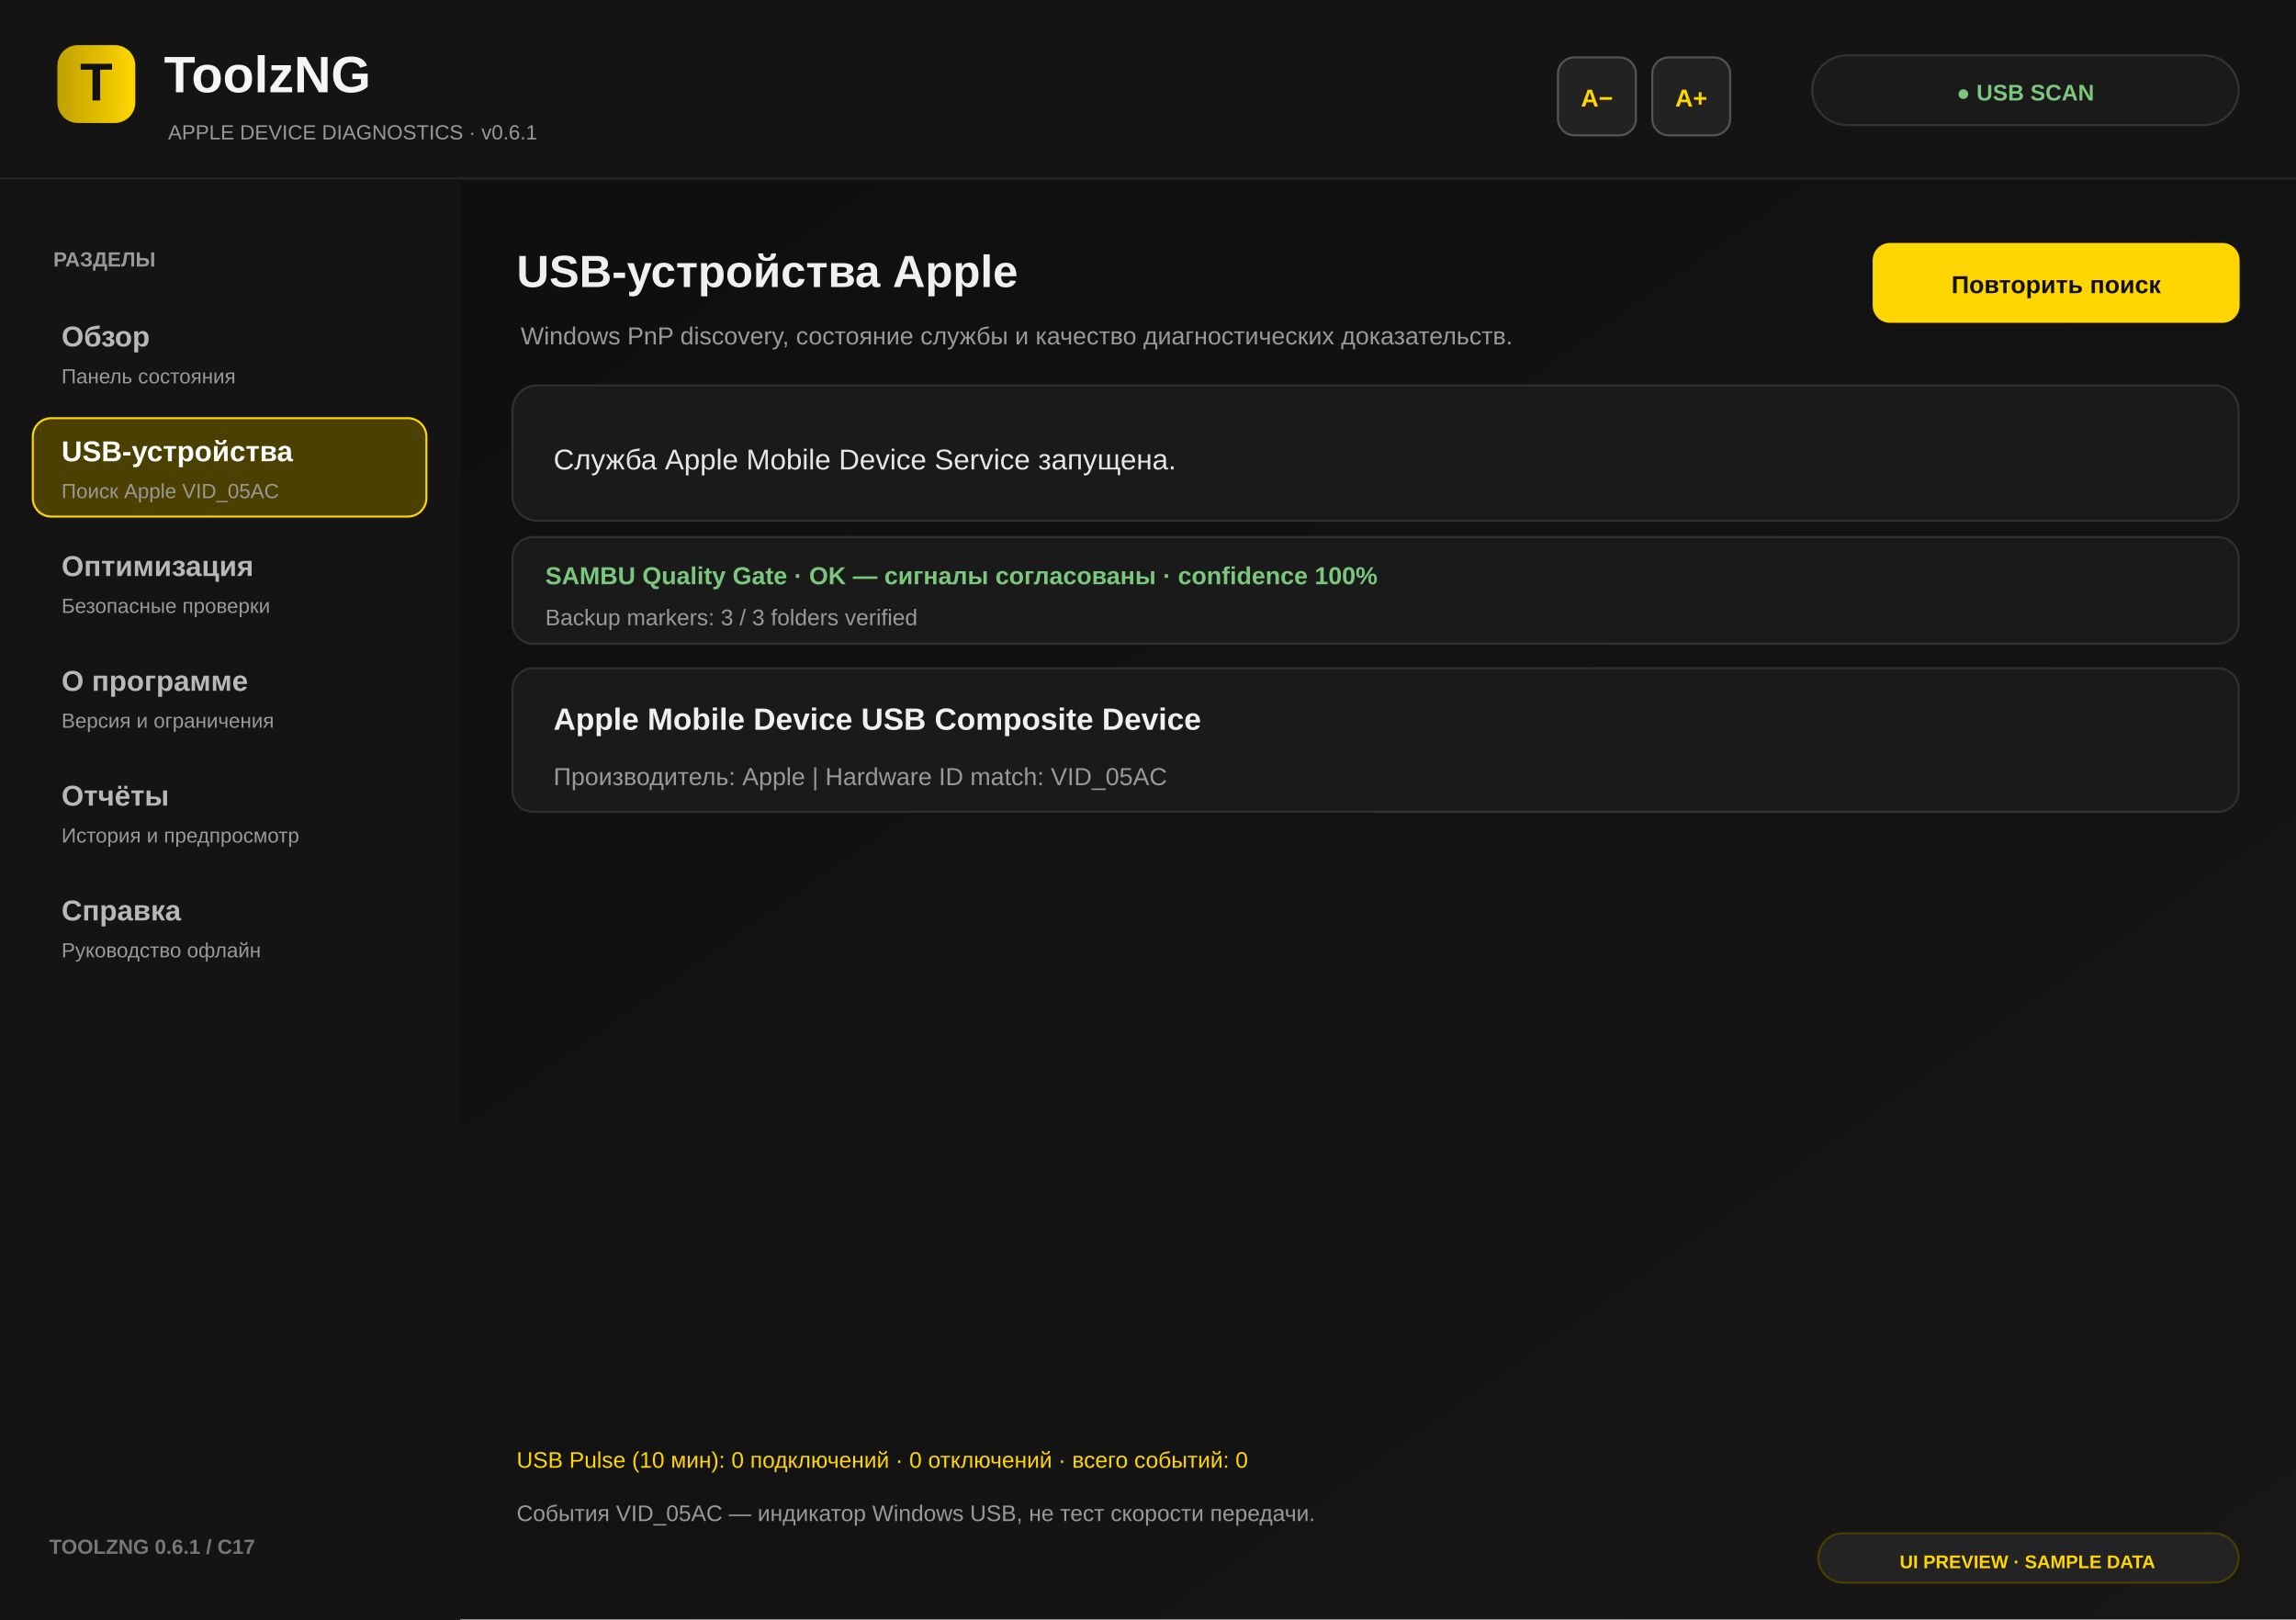
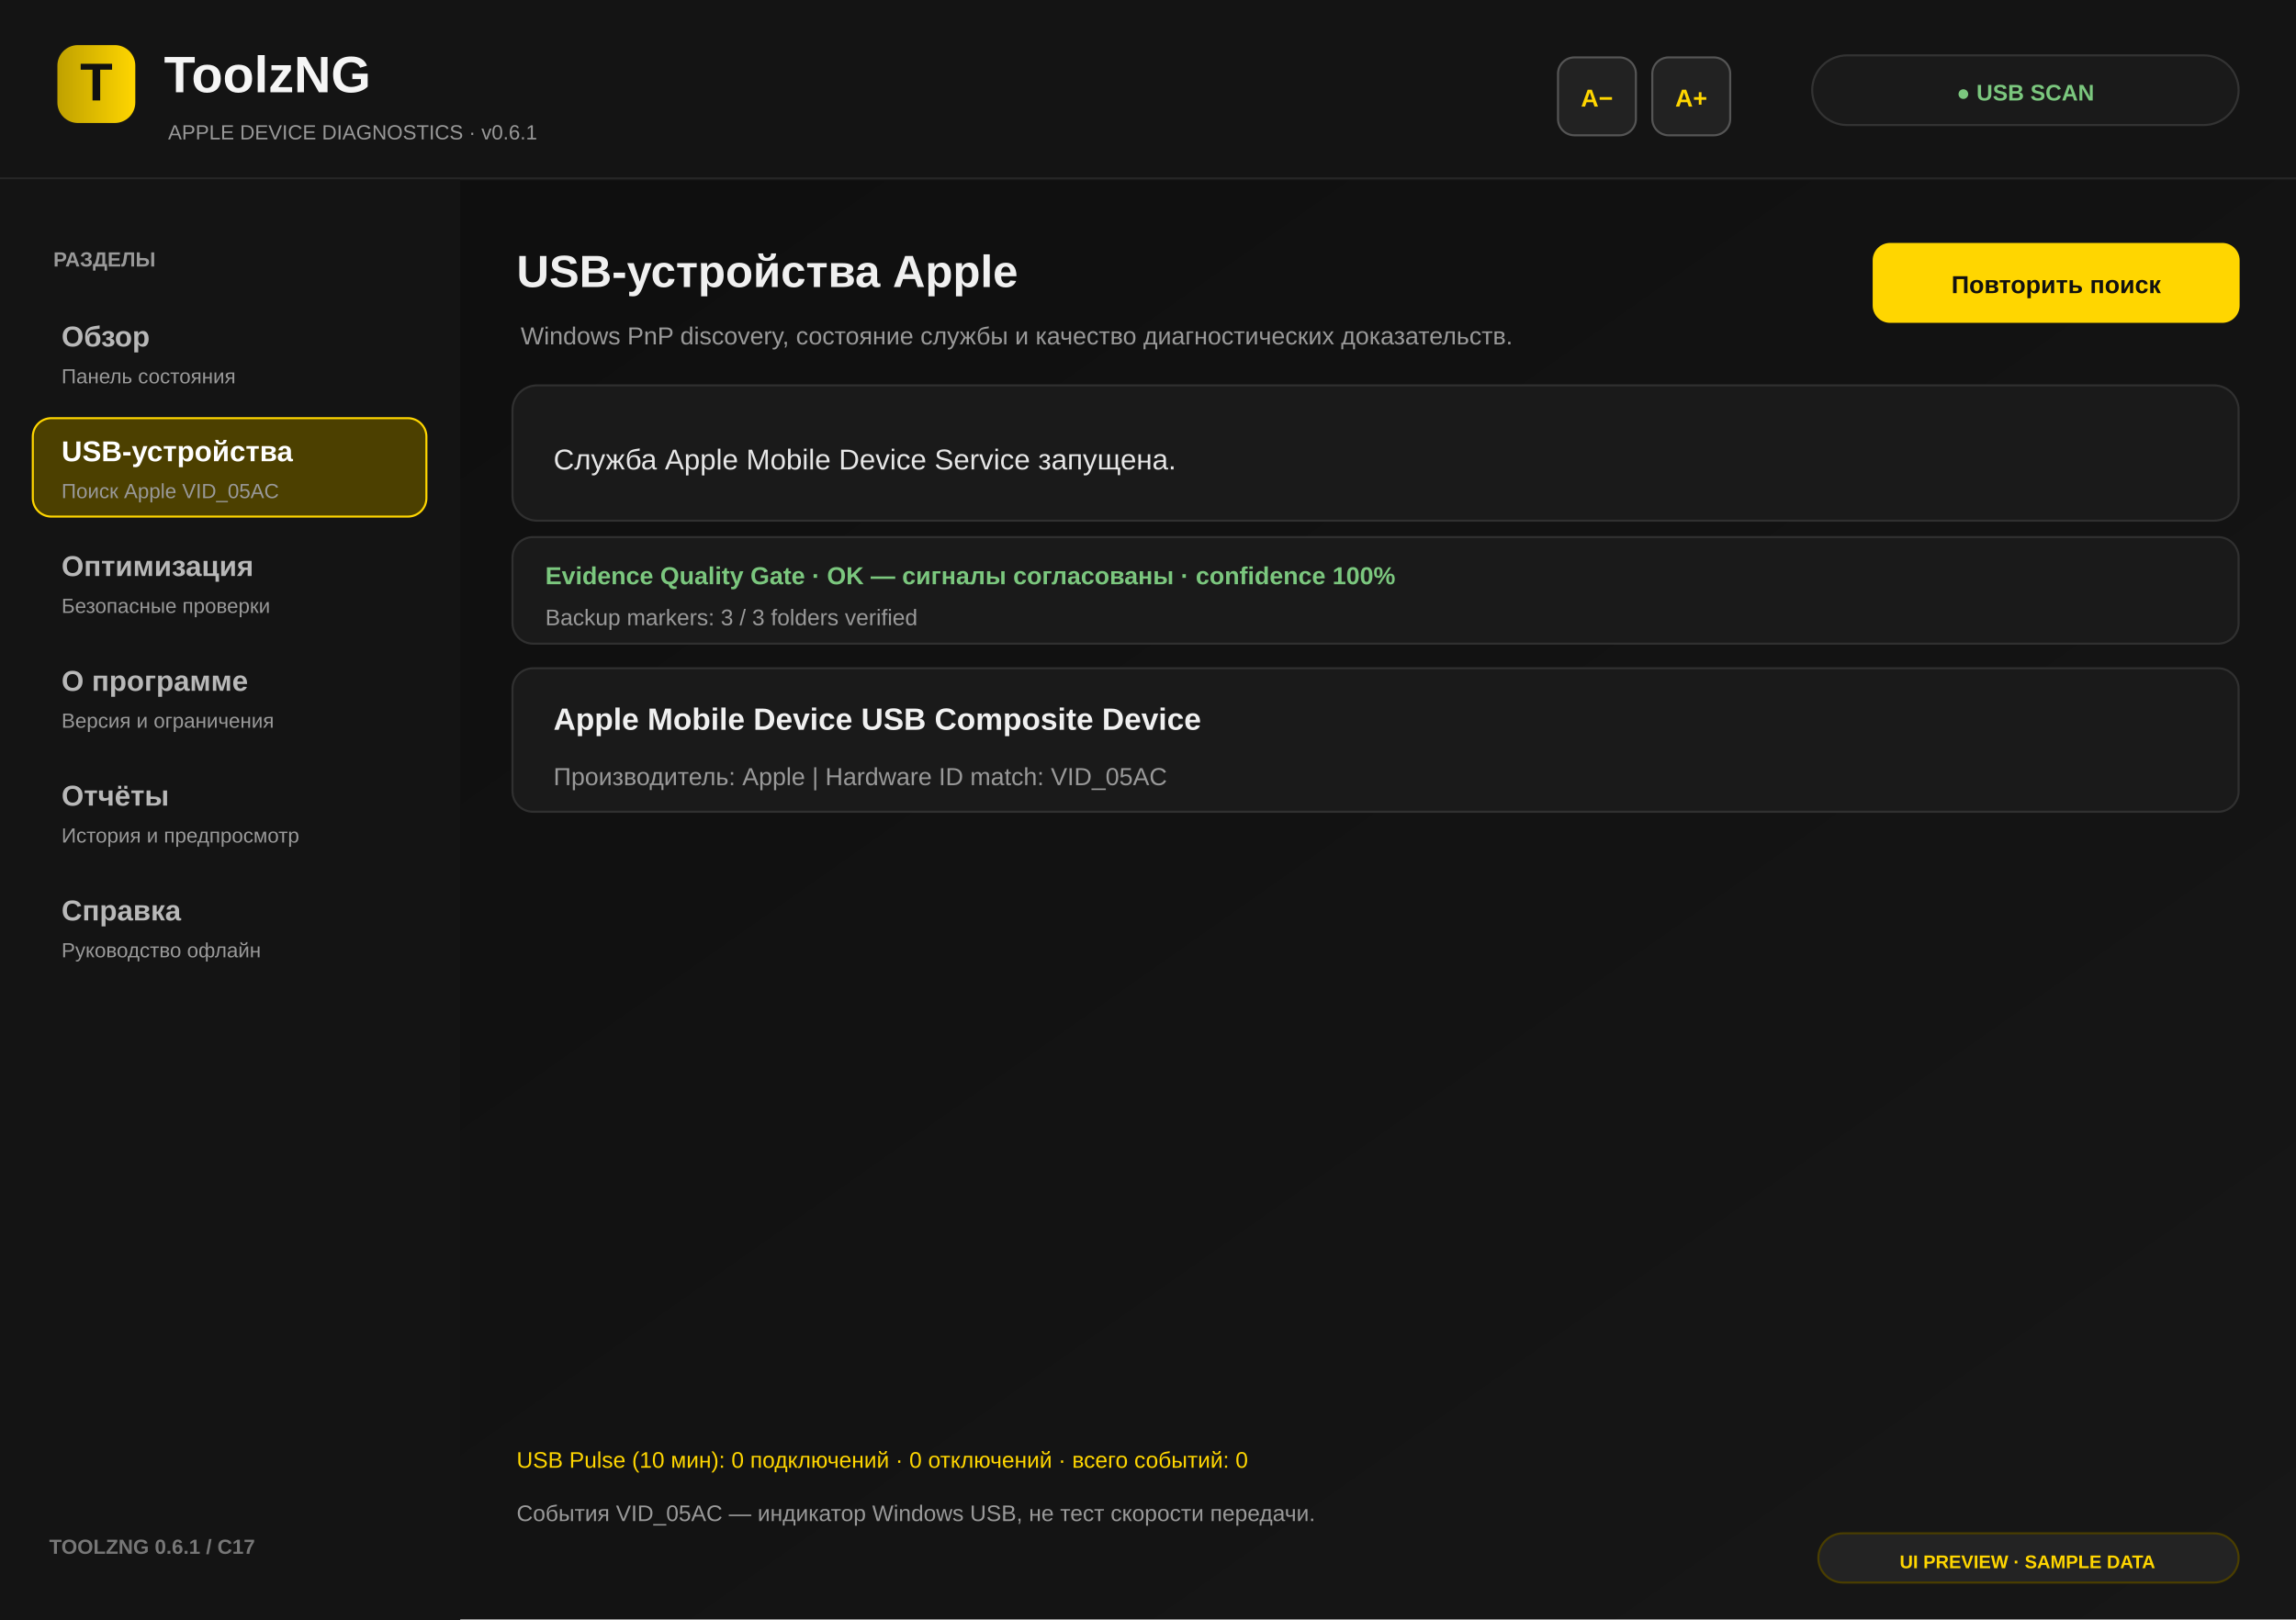
<svg xmlns="http://www.w3.org/2000/svg" width="1120" height="790" viewBox="0 0 1120 790" role="img" aria-labelledby="title desc">
  <defs>
    <linearGradient id="bg" x1="0" y1="0" x2="1" y2="1">
      <stop offset="0" stop-color="#0D0D0D" />
      <stop offset="1" stop-color="#171717" />
    </linearGradient>
    <linearGradient id="gold" x1="0" y1="0" x2="1" y2="0">
      <stop offset="0" stop-color="#BFA100" />
      <stop offset="1" stop-color="#FFD600" />
    </linearGradient>
  </defs>
  <rect width="1120" height="790" fill="url(#bg)" />
  <rect x="0" y="0" width="1120" height="88" fill="#141414" />
  <rect x="28" y="22" width="38" height="38" rx="10" fill="url(#gold)" stroke="none" />
  <text x="47" y="49" font-family="Segoe UI,Arial,sans-serif" font-size="26" font-weight="800" fill="#111111" text-anchor="middle">T</text>
  <text x="80" y="45" font-family="Segoe UI,Arial,sans-serif" font-size="25" font-weight="700" fill="#F5F5F5" text-anchor="start">ToolzNG</text>
  <text x="82" y="68" font-family="Segoe UI,Arial,sans-serif" font-size="10" font-weight="500" fill="#999999" text-anchor="start">APPLE DEVICE DIAGNOSTICS  ·  v0.6.1</text>
  <rect x="760" y="28" width="38" height="38" rx="8" fill="#222222" stroke="#555555" />
  <text x="779" y="52" font-family="Segoe UI,Arial,sans-serif" font-size="12" font-weight="700" fill="#FFD600" text-anchor="middle">A−</text>
  <rect x="806" y="28" width="38" height="38" rx="8" fill="#222222" stroke="#555555" />
  <text x="825" y="52" font-family="Segoe UI,Arial,sans-serif" font-size="12" font-weight="700" fill="#FFD600" text-anchor="middle">A+</text>
  <rect x="884" y="27" width="208" height="34" rx="17" fill="#1A1A1A" stroke="#333333" />
  <text x="988" y="49" font-family="Segoe UI,Arial,sans-serif" font-size="11" font-weight="700" fill="#7BC77E" text-anchor="middle">●  USB SCAN</text>
  <line x1="0" y1="87" x2="1120" y2="87" stroke="#262626" stroke-width="1" />
  <rect x="0" y="88" width="224" height="702" rx="0" fill="#141414" stroke="#141414" />
  <text x="26" y="130" font-family="Segoe UI,Arial,sans-serif" font-size="10" font-weight="700" fill="#999999" text-anchor="start">РАЗДЕЛЫ</text>
  <rect x="16" y="148" width="192" height="48" rx="9" fill="#141414" stroke="#141414" />
  <text x="30" y="169" font-family="Segoe UI,Arial,sans-serif" font-size="14" font-weight="600" fill="#B8B8B8" text-anchor="start">Обзор</text>
  <text x="30" y="187" font-family="Segoe UI,Arial,sans-serif" font-size="10" font-weight="400" fill="#999999" text-anchor="start">Панель состояния</text>
  <rect x="16" y="204" width="192" height="48" rx="9" fill="#4C4000" stroke="#FFD600" />
  <text x="30" y="225" font-family="Segoe UI,Arial,sans-serif" font-size="14" font-weight="600" fill="#FFFFFF" text-anchor="start">USB-устройства</text>
  <text x="30" y="243" font-family="Segoe UI,Arial,sans-serif" font-size="10" font-weight="400" fill="#999999" text-anchor="start">Поиск Apple VID_05AC</text>
  <rect x="16" y="260" width="192" height="48" rx="9" fill="#141414" stroke="#141414" />
  <text x="30" y="281" font-family="Segoe UI,Arial,sans-serif" font-size="14" font-weight="600" fill="#B8B8B8" text-anchor="start">Оптимизация</text>
  <text x="30" y="299" font-family="Segoe UI,Arial,sans-serif" font-size="10" font-weight="400" fill="#999999" text-anchor="start">Безопасные проверки</text>
  <rect x="16" y="316" width="192" height="48" rx="9" fill="#141414" stroke="#141414" />
  <text x="30" y="337" font-family="Segoe UI,Arial,sans-serif" font-size="14" font-weight="600" fill="#B8B8B8" text-anchor="start">О программе</text>
  <text x="30" y="355" font-family="Segoe UI,Arial,sans-serif" font-size="10" font-weight="400" fill="#999999" text-anchor="start">Версия и ограничения</text>
  <rect x="16" y="372" width="192" height="48" rx="9" fill="#141414" stroke="#141414" />
  <text x="30" y="393" font-family="Segoe UI,Arial,sans-serif" font-size="14" font-weight="600" fill="#B8B8B8" text-anchor="start">Отчёты</text>
  <text x="30" y="411" font-family="Segoe UI,Arial,sans-serif" font-size="10" font-weight="400" fill="#999999" text-anchor="start">История и предпросмотр</text>
  <rect x="16" y="428" width="192" height="48" rx="9" fill="#141414" stroke="#141414" />
  <text x="30" y="449" font-family="Segoe UI,Arial,sans-serif" font-size="14" font-weight="600" fill="#B8B8B8" text-anchor="start">Справка</text>
  <text x="30" y="467" font-family="Segoe UI,Arial,sans-serif" font-size="10" font-weight="400" fill="#999999" text-anchor="start">Руководство офлайн</text>
  <text x="24" y="758" font-family="Segoe UI,Arial,sans-serif" font-size="10" font-weight="600" fill="#777777" text-anchor="start">TOOLZNG  0.6.1  /  C17</text>
  <text x="252" y="140" font-family="Segoe UI,Arial,sans-serif" font-size="22" font-weight="700" fill="#F0F0F0" text-anchor="start">USB-устройства Apple</text>
  <text x="254" y="168" font-family="Segoe UI,Arial,sans-serif" font-size="12" font-weight="400" fill="#999999" text-anchor="start">Windows PnP discovery, состояние службы и качество диагностических доказательств.</text>
  <rect x="250" y="188" width="842" height="66" rx="12" fill="#1A1A1A" stroke="#303030" />
  <text x="270" y="229" font-family="Segoe UI,Arial,sans-serif" font-size="14" font-weight="500" fill="#E6E6E6" text-anchor="start">Служба Apple Mobile Device Service запущена.</text>
  <rect x="914" y="119" width="178" height="38" rx="8" fill="#FFD600" stroke="#FFD600" />
  <text x="1003" y="143" font-family="Segoe UI,Arial,sans-serif" font-size="12" font-weight="700" fill="#111111" text-anchor="middle">Повторить поиск</text>
  <rect x="250" y="262" width="842" height="52" rx="10" fill="#1A1A1A" stroke="#303030" />
-   <text x="266" y="285" font-family="Segoe UI,Arial,sans-serif" font-size="12" font-weight="600" fill="#7BC77E" text-anchor="start">SAMBU Quality Gate · OK — сигналы согласованы · confidence 100%</text>
+   <text x="266" y="285" font-family="Segoe UI,Arial,sans-serif" font-size="12" font-weight="600" fill="#7BC77E" text-anchor="start">Evidence Quality Gate · OK — сигналы согласованы · confidence 100%</text>
  <text x="266" y="305" font-family="Segoe UI,Arial,sans-serif" font-size="11" font-weight="400" fill="#999999" text-anchor="start">Backup markers: 3 / 3 folders verified</text>
  <rect x="250" y="326" width="842" height="70" rx="10" fill="#1A1A1A" stroke="#303030" />
  <text x="270" y="356" font-family="Segoe UI,Arial,sans-serif" font-size="15" font-weight="650" fill="#F0F0F0" text-anchor="start">Apple Mobile Device USB Composite Device</text>
  <text x="270" y="383" font-family="Segoe UI,Arial,sans-serif" font-size="12" font-weight="400" fill="#999999" text-anchor="start">Производитель: Apple  |  Hardware ID match: VID_05AC</text>
  <text x="252" y="716" font-family="Segoe UI,Arial,sans-serif" font-size="11" font-weight="400" fill="#FFD600" text-anchor="start">USB Pulse (10 мин): 0 подключений · 0 отключений · всего событий: 0</text>
  <text x="252" y="742" font-family="Segoe UI,Arial,sans-serif" font-size="11" font-weight="400" fill="#999999" text-anchor="start">События VID_05AC — индикатор Windows USB, не тест скорости передачи.</text>
  <rect x="887" y="748" width="205" height="24" rx="12" fill="#232323" stroke="#4A3E00" />
  <text x="989" y="765" font-family="Segoe UI,Arial,sans-serif" font-size="9" font-weight="700" fill="#FFD600" text-anchor="middle">UI PREVIEW  ·  SAMPLE DATA</text>
</svg>
